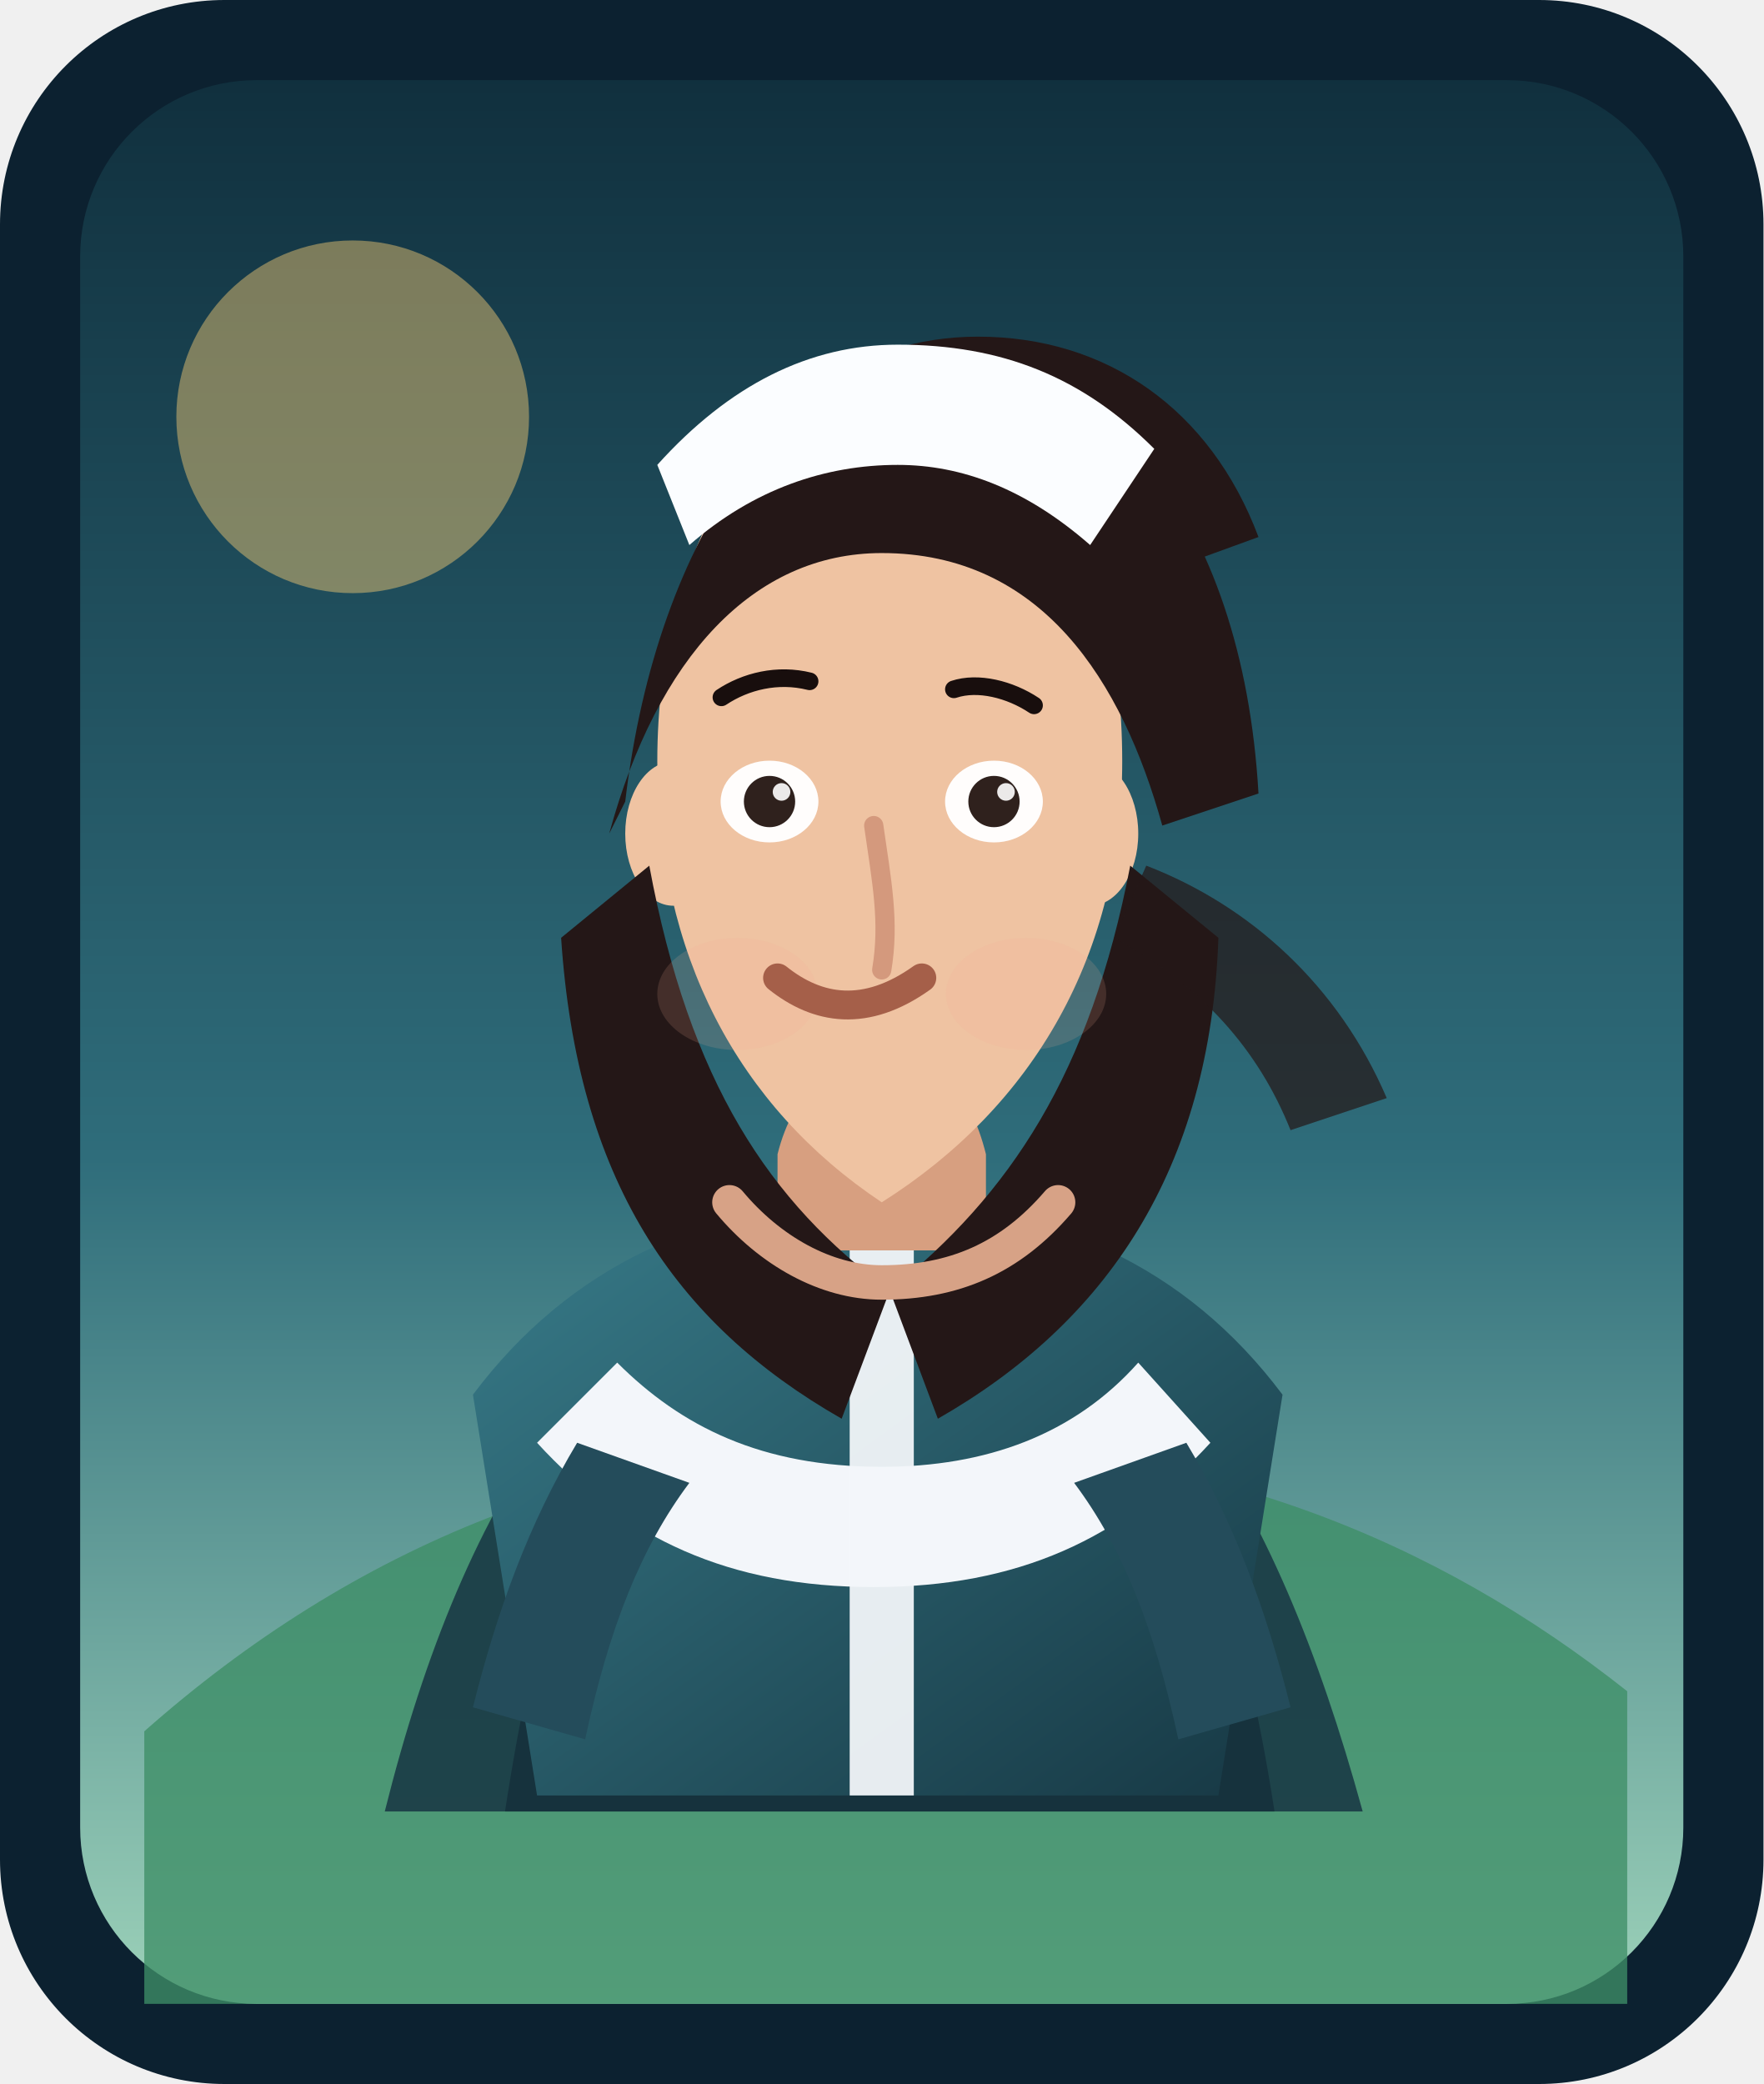
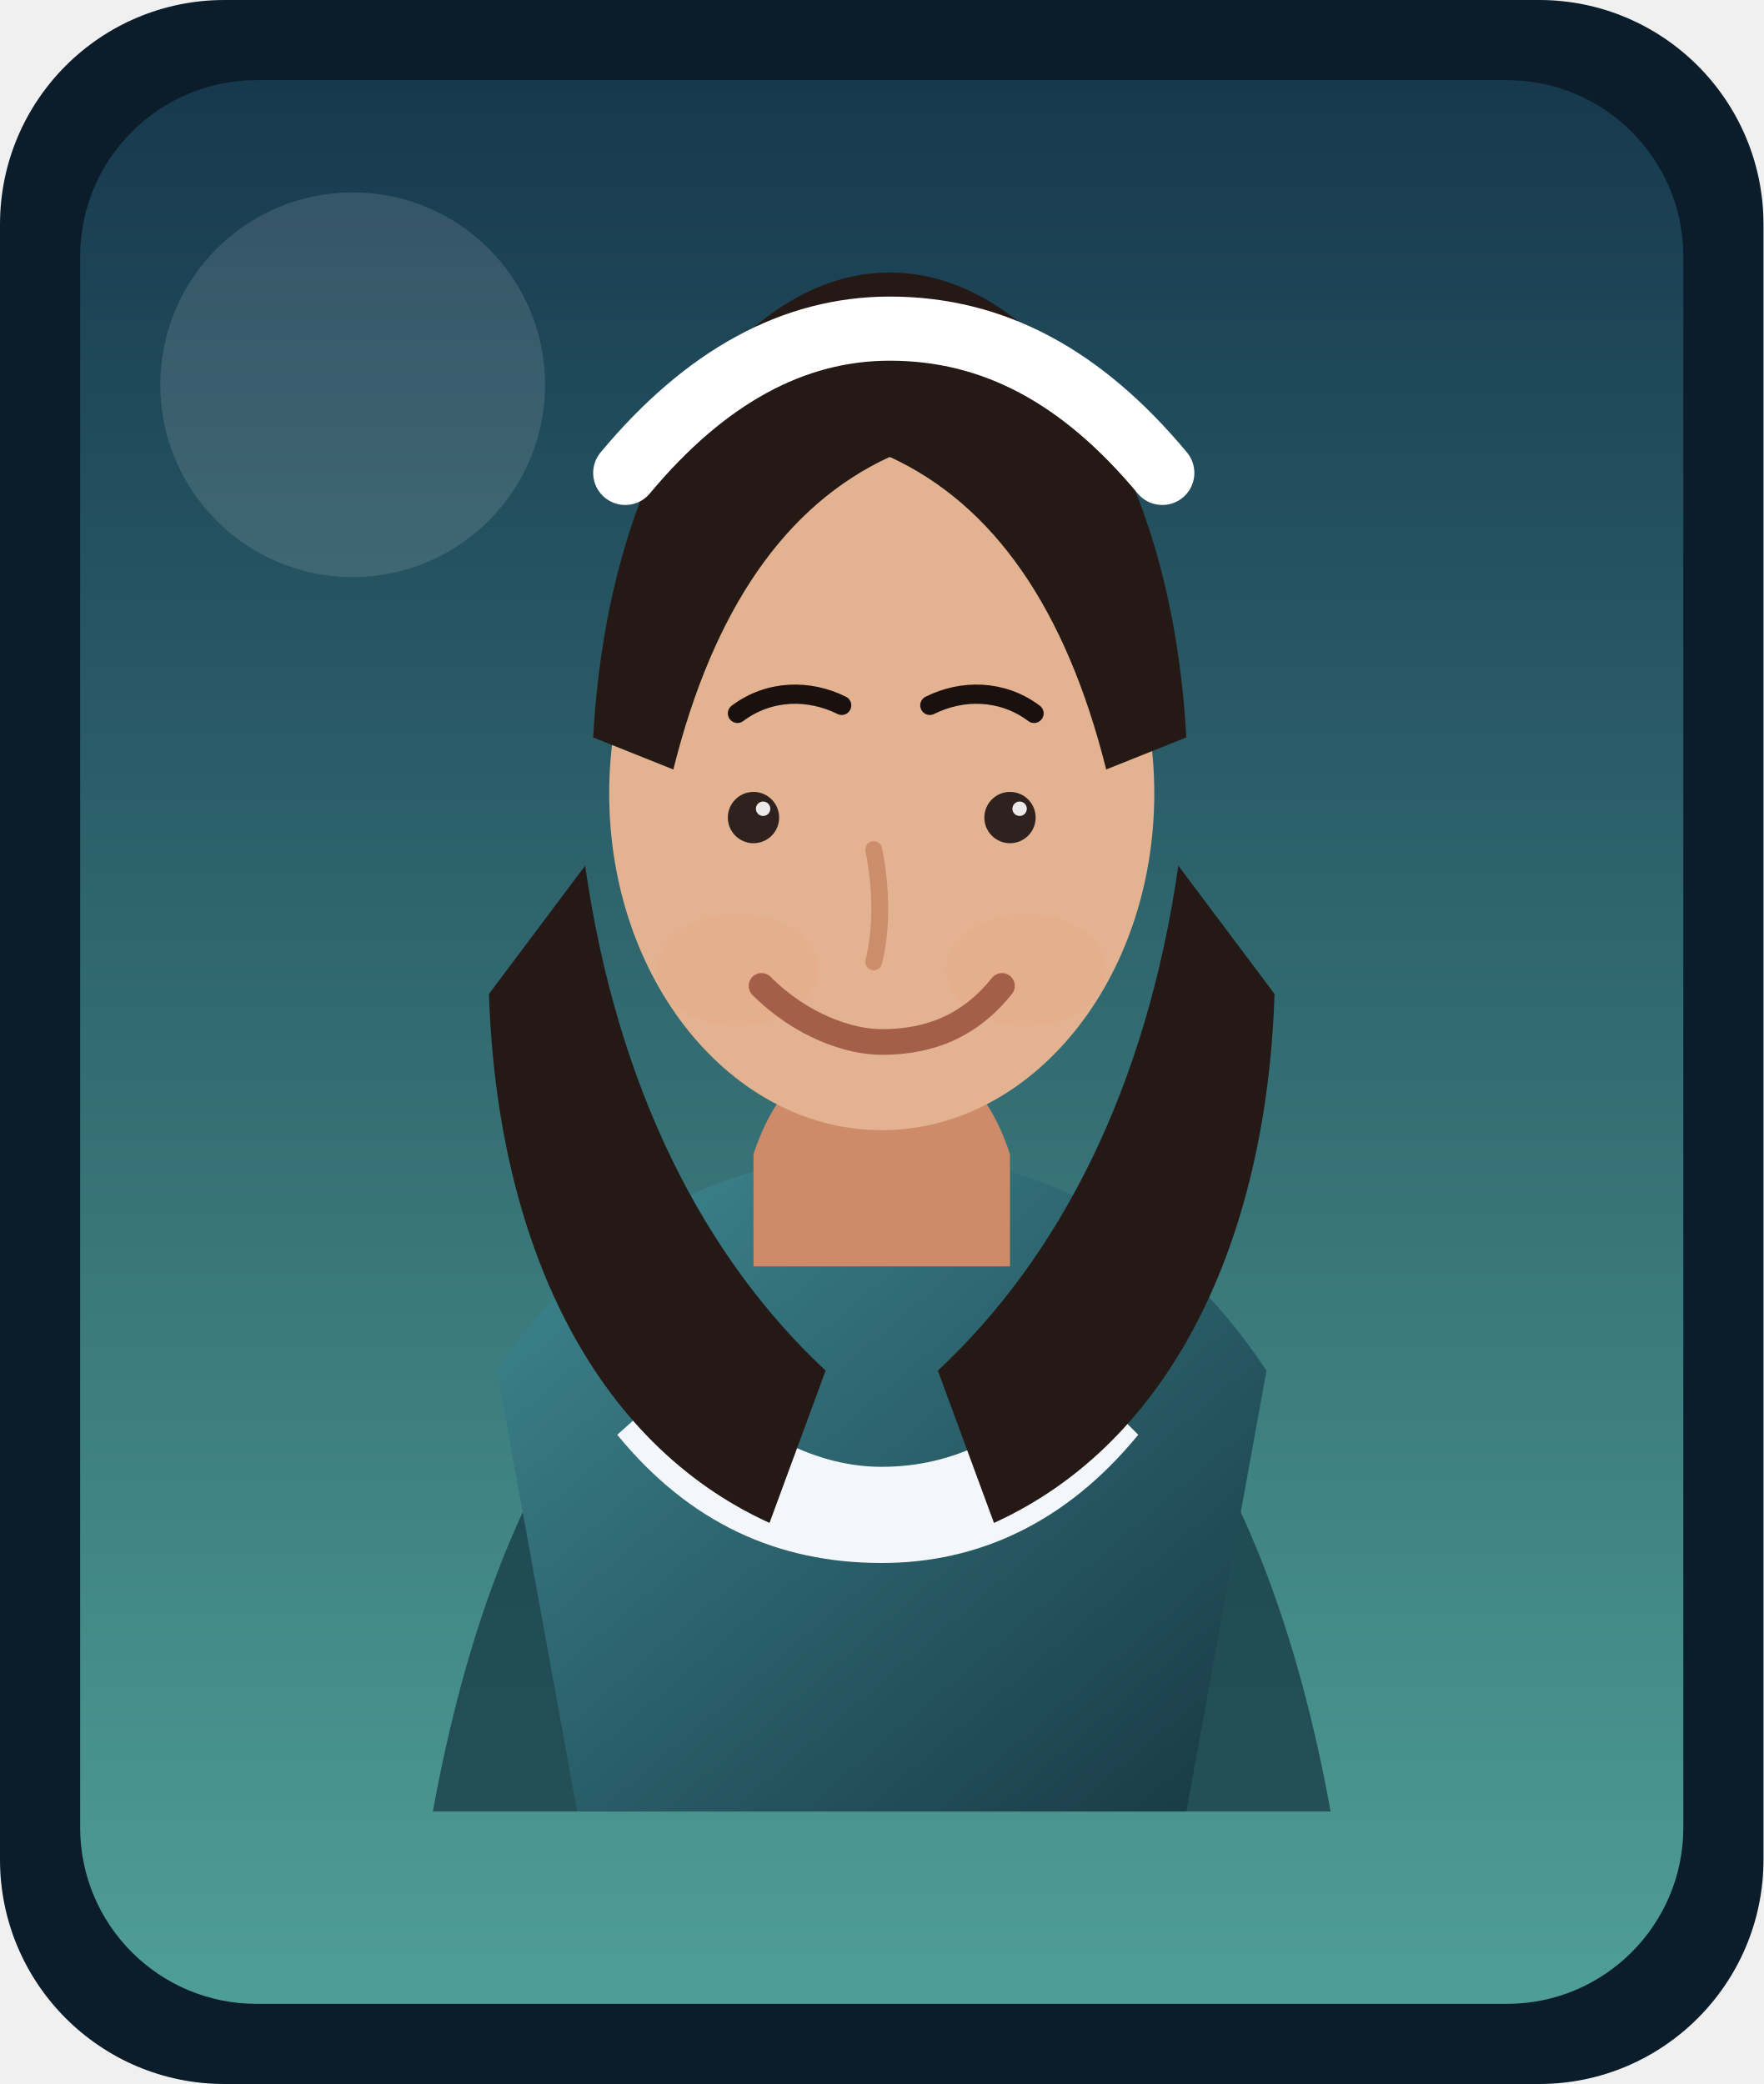
<svg xmlns="http://www.w3.org/2000/svg" viewBox="0 0 220 260" role="img" aria-labelledby="title desc">
  <defs>
    <linearGradient id="bg" x1="0" y1="0" x2="0" y2="1">
-       <stop offset="0" stop-color="#102f3d" />
-       <stop offset="0.56" stop-color="#2f6d7b" />
-       <stop offset="1" stop-color="#9ed3ba" />
+       <stop offset="0" stop-color="#16384d" />
+       <stop offset="1" stop-color="#4f9f97" />
    </linearGradient>
-     <linearGradient id="kit" x1="0" y1="0" x2="1" y2="1">
-       <stop offset="0" stop-color="#387c8a" />
+     <linearGradient id="shirt" x1="0" y1="0" x2="1" y2="1">
+       <stop offset="0" stop-color="#3f8a92" />
      <stop offset="1" stop-color="#173844" />
    </linearGradient>
  </defs>
-   <rect width="220" height="260" rx="28" fill="#0c2130" />
+   <rect width="220" height="260" rx="28" fill="#0b1d2a" />
  <rect x="10" y="10" width="200" height="240" rx="22" fill="url(#bg)" />
-   <circle cx="44" cy="52" r="22" fill="#f6cb73" opacity="0.46" />
-   <path d="M18 216c26-23 57-36 94-36 38 0 67 12 91 31v39H18z" fill="#3d8e66" opacity="0.78" />
-   <path d="M48 226c10-40 27-66 61-80 34 14 50 40 61 80z" fill="#173543" opacity="0.86" />
-   <path d="M63 226c4-26 10-47 24-62 7-8 14-12 23-12 10 0 17 4 24 12 14 15 21 36 25 62z" fill="#16323d" />
-   <path d="M59 174c12-16 29-24 50-24 22 0 39 8 51 24l-8 50H67z" fill="url(#kit)" />
-   <path d="M77 170c8 8 18 13 33 13 13 0 24-4 32-13l9 10c-11 12-24 18-42 18-18 0-31-6-42-18z" fill="#f3f6fa" />
-   <path d="M106 150h8v74h-8z" fill="#f3f6fa" opacity="0.94" />
-   <path d="M72 180c-6 10-10 21-13 33l14 4c3-14 7-24 13-32z" fill="#244c5b" />
-   <path d="M148 180c6 10 10 21 13 33l-14 4c-3-14-7-24-13-32z" fill="#244c5b" />
-   <path d="M97 144c2-8 7-12 13-12 7 0 11 4 13 12v12H97z" fill="#d79f80" />
-   <ellipse cx="84" cy="104" rx="6" ry="9" fill="#efc3a2" />
-   <ellipse cx="136" cy="104" rx="6" ry="9" fill="#efc3a2" />
-   <path d="M82 95c0-27 13-47 28-47 18 0 30 20 30 47 0 24-11 43-30 55-18-12-28-31-28-55z" fill="#efc3a2" />
-   <path d="M87 66c7-15 20-24 35-24 16 0 29 9 35 25l-11 4c-8-11-17-16-27-16-11 0-19 5-26 15z" fill="#241717" />
-   <path d="M78 100c4-34 21-56 39-56 20 0 38 20 40 55l-12 4c-5-18-15-34-35-34-16 0-28 13-34 35z" fill="#241717" />
-   <path d="M81 108c5 27 15 42 30 53l-6 16c-21-12-33-30-35-60z" fill="#241717" />
-   <path d="M141 108c-5 26-15 41-30 53l6 16c21-12 34-31 35-60z" fill="#241717" />
-   <path d="M143 108c13 5 24 15 30 29l-12 4c-4-10-11-18-22-24z" fill="#241717" opacity="0.72" />
-   <path d="M82 58c9-10 19-15 30-15 13 0 23 4 32 13l-8 12c-8-7-16-10-24-10-9 0-18 3-26 10z" fill="#fbfdff" />
-   <ellipse cx="92" cy="124" rx="10" ry="7" fill="#f0af95" opacity="0.16" />
-   <ellipse cx="128" cy="124" rx="10" ry="7" fill="#f0af95" opacity="0.16" />
-   <ellipse cx="96" cy="100" rx="6.1" ry="5.1" fill="#fffdfc" />
-   <ellipse cx="124" cy="100" rx="6.1" ry="5.1" fill="#fffdfc" />
-   <circle cx="96" cy="100" r="3.2" fill="#2f211d" />
-   <circle cx="124" cy="100" r="3.2" fill="#2f211d" />
-   <circle cx="97.5" cy="98.8" r="1.1" fill="#ffffff" opacity="0.9" />
-   <circle cx="125.5" cy="98.8" r="1.1" fill="#ffffff" opacity="0.9" />
-   <path d="M90 87c3-2 7-3 11-2M119 86c3-1 7 0 10 2" fill="none" stroke="#180e0d" stroke-width="2.2" stroke-linecap="round" />
-   <path d="M109 103c1 7 2 12 1 18" fill="none" stroke="#d4997d" stroke-width="2.4" stroke-linecap="round" />
-   <path d="M97 122c5 4 11 5 18 0" fill="none" stroke="#a55f49" stroke-width="3.6" stroke-linecap="round" />
-   <path d="M91 150c5 6 12 10 19 10 9 0 16-3 22-10" fill="none" stroke="#d7a286" stroke-width="4.3" stroke-linecap="round" />
+   <circle cx="44" cy="48" r="24" fill="#ffffff" opacity="0.12" />
+   <path d="M54 226c8-44 27-72 56-72 29 0 48 28 56 72z" fill="#173844" opacity="0.75" />
+   <path d="M62 171c12-18 28-27 48-27s36 9 48 27l-10 55H72z" fill="url(#shirt)" />
+   <path d="M86 171c8 8 16 12 24 12 9 0 17-4 24-12l8 8c-9 11-20 16-32 16-13 0-24-5-33-16z" fill="#f3f6fa" />
+   <path d="M94 144c3-9 8-13 16-13 8 0 13 4 16 13v14H94z" fill="#ce8b69" />
+   <ellipse cx="110" cy="99" rx="34" ry="42" fill="#e3b290" />
+   <path d="M74 92c2-36 19-58 37-58s35 22 37 58l-10 4c-5-20-14-33-27-39-13 6-22 19-27 39z" fill="#251916" />
+   <path d="M73 108c4 28 15 49 30 63l-7 19c-22-10-34-35-35-66z" fill="#251916" />
+   <path d="M147 108c-4 28-15 49-30 63l7 19c22-10 34-35 35-66z" fill="#251916" />
+   <path d="M78 59c10-12 21-18 33-18 13 0 24 6 34 18" fill="none" stroke="#ffffff" stroke-width="8" stroke-linecap="round" />
+   <ellipse cx="92" cy="121" rx="10" ry="7" fill="#ef9c7f" opacity="0.14" />
+   <ellipse cx="128" cy="121" rx="10" ry="7" fill="#ef9c7f" opacity="0.14" />
+   <path d="M92 89c4-3 9-3 13-1M116 88c4-2 9-2 13 1" fill="none" stroke="#1a100e" stroke-width="2.4" stroke-linecap="round" />
+   <circle cx="94" cy="102" r="3.2" fill="#2f211d" />
+   <circle cx="126" cy="102" r="3.2" fill="#2f211d" />
+   <circle cx="95.2" cy="100.9" r="0.9" fill="#ffffff" opacity="0.9" />
+   <circle cx="127.2" cy="100.9" r="0.9" fill="#ffffff" opacity="0.9" />
+   <path d="M109 106c1 5 1 10 0 14" fill="none" stroke="#cb8d6c" stroke-width="2.1" stroke-linecap="round" />
+   <path d="M95 123c5 5 11 7 15 7 6 0 11-2 15-7" fill="none" stroke="#a45f4a" stroke-width="3.2" stroke-linecap="round" />
</svg>
